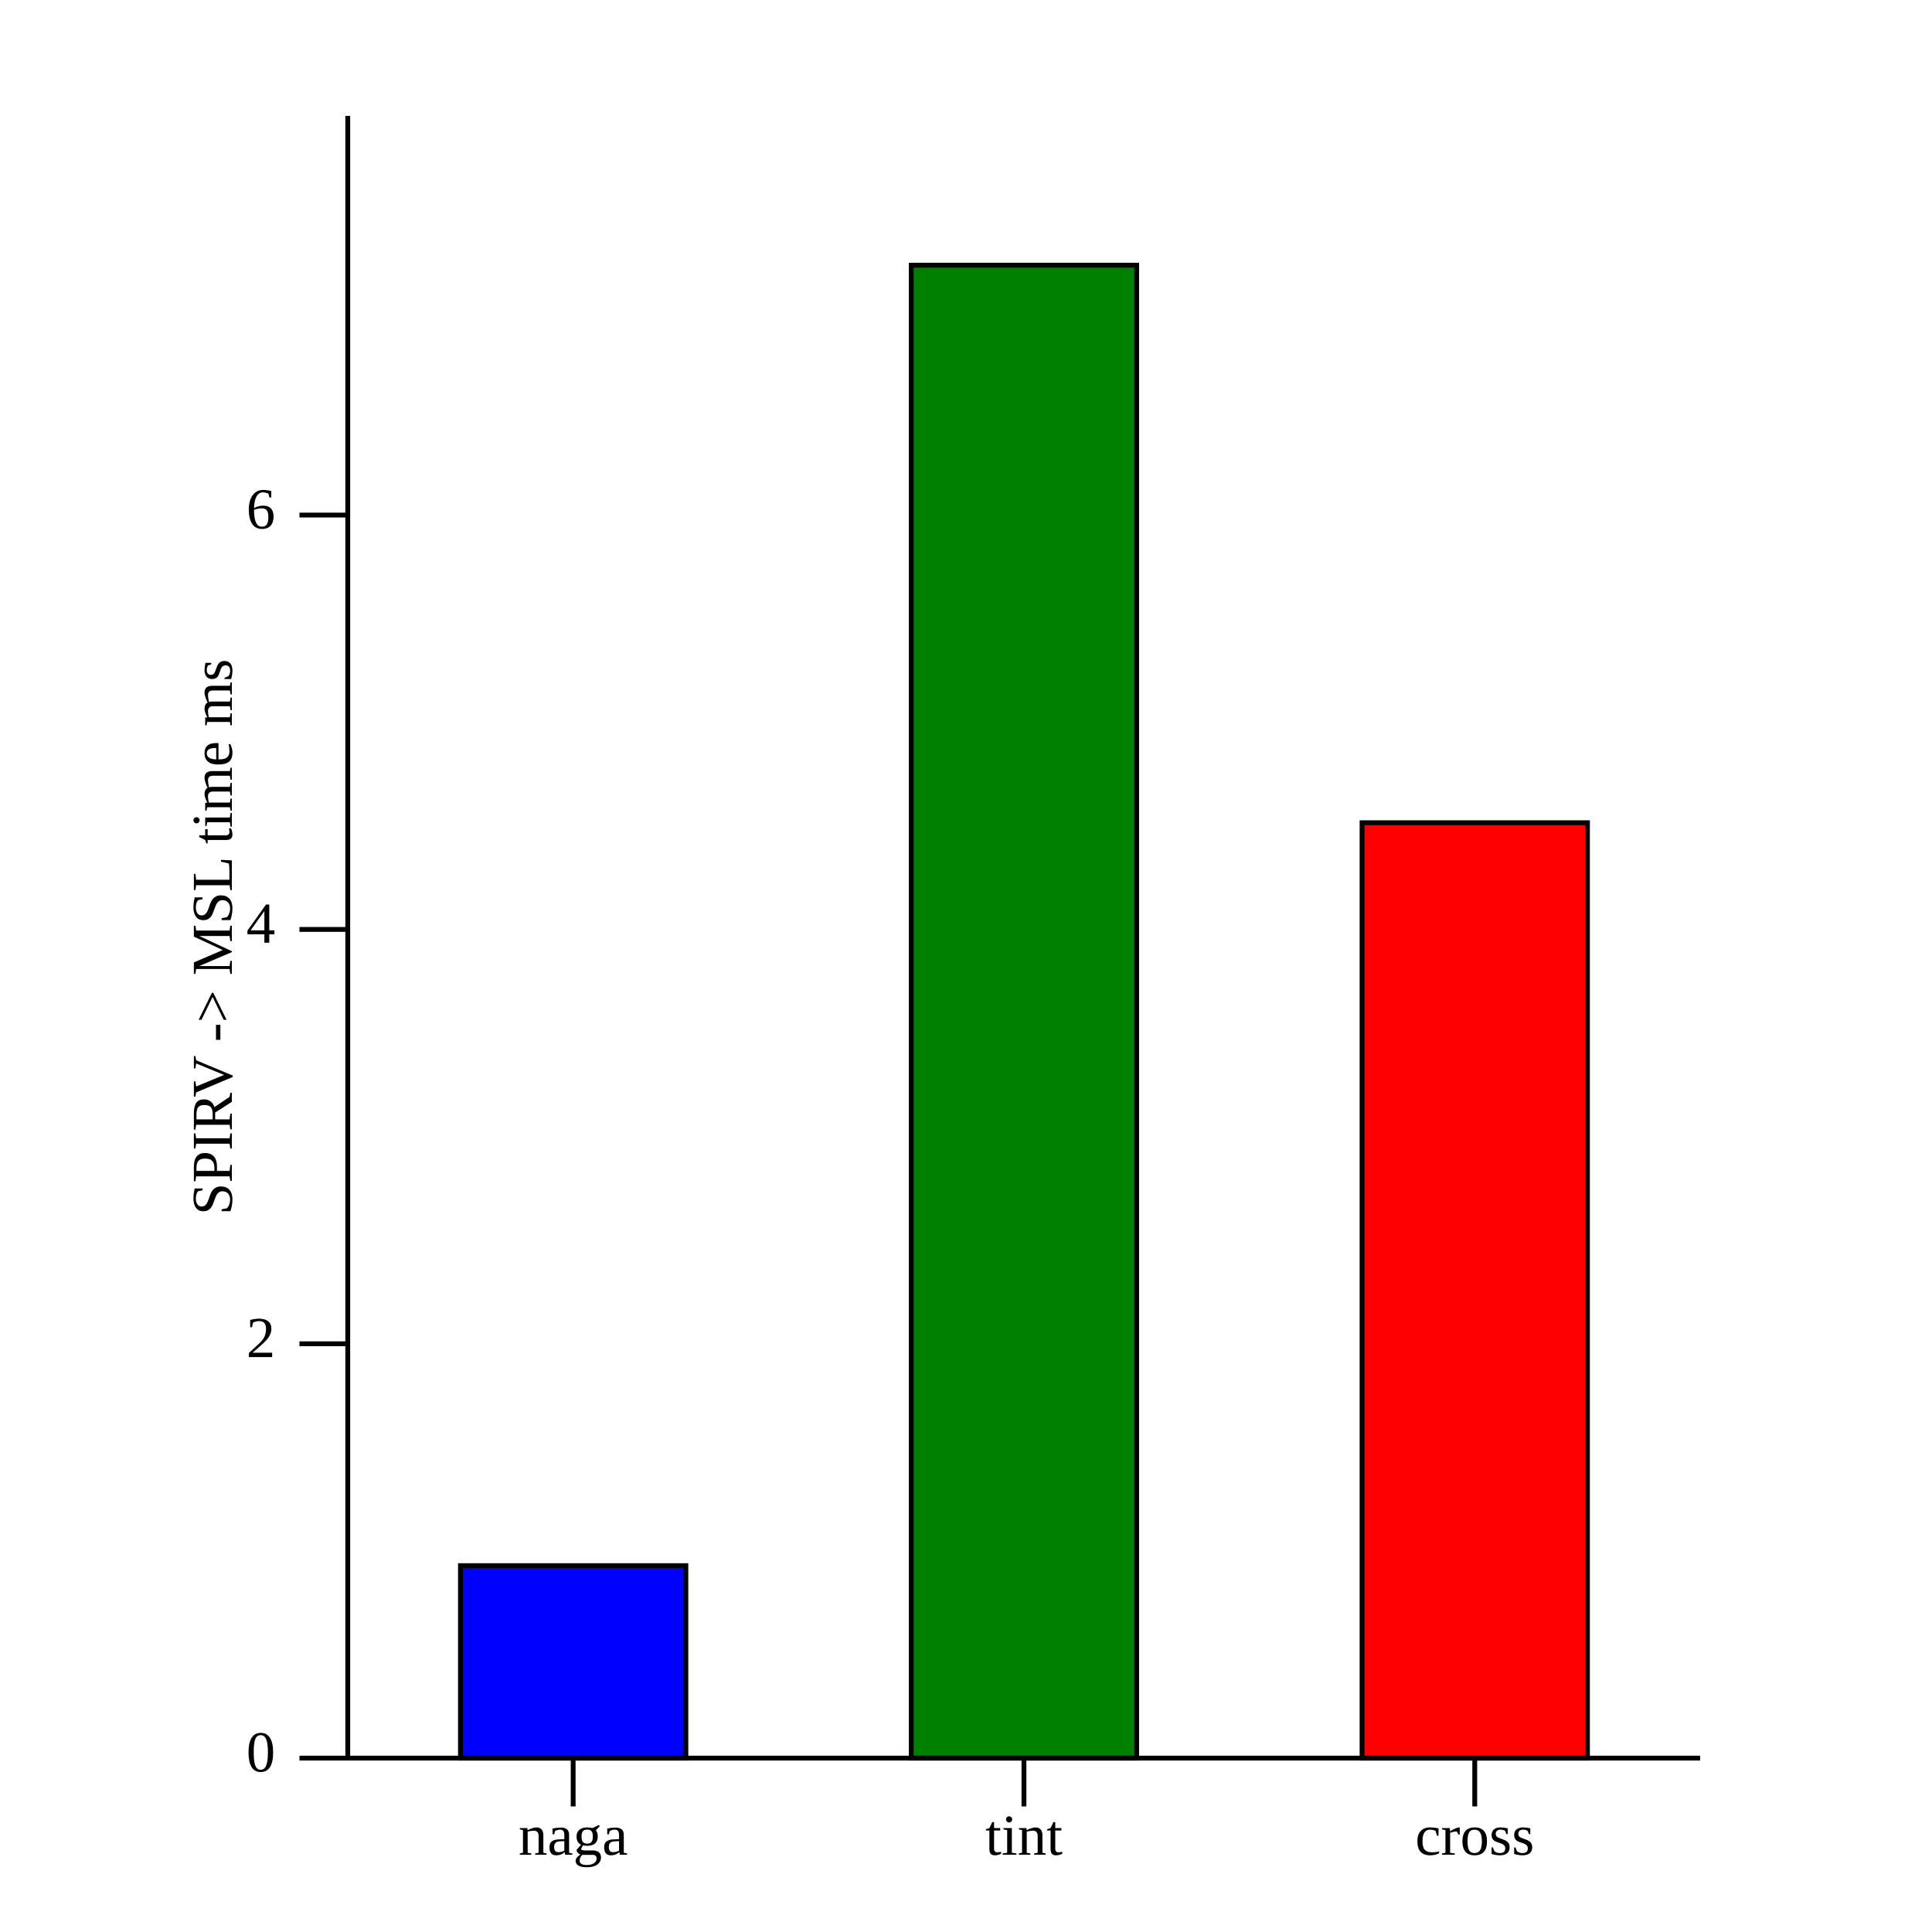
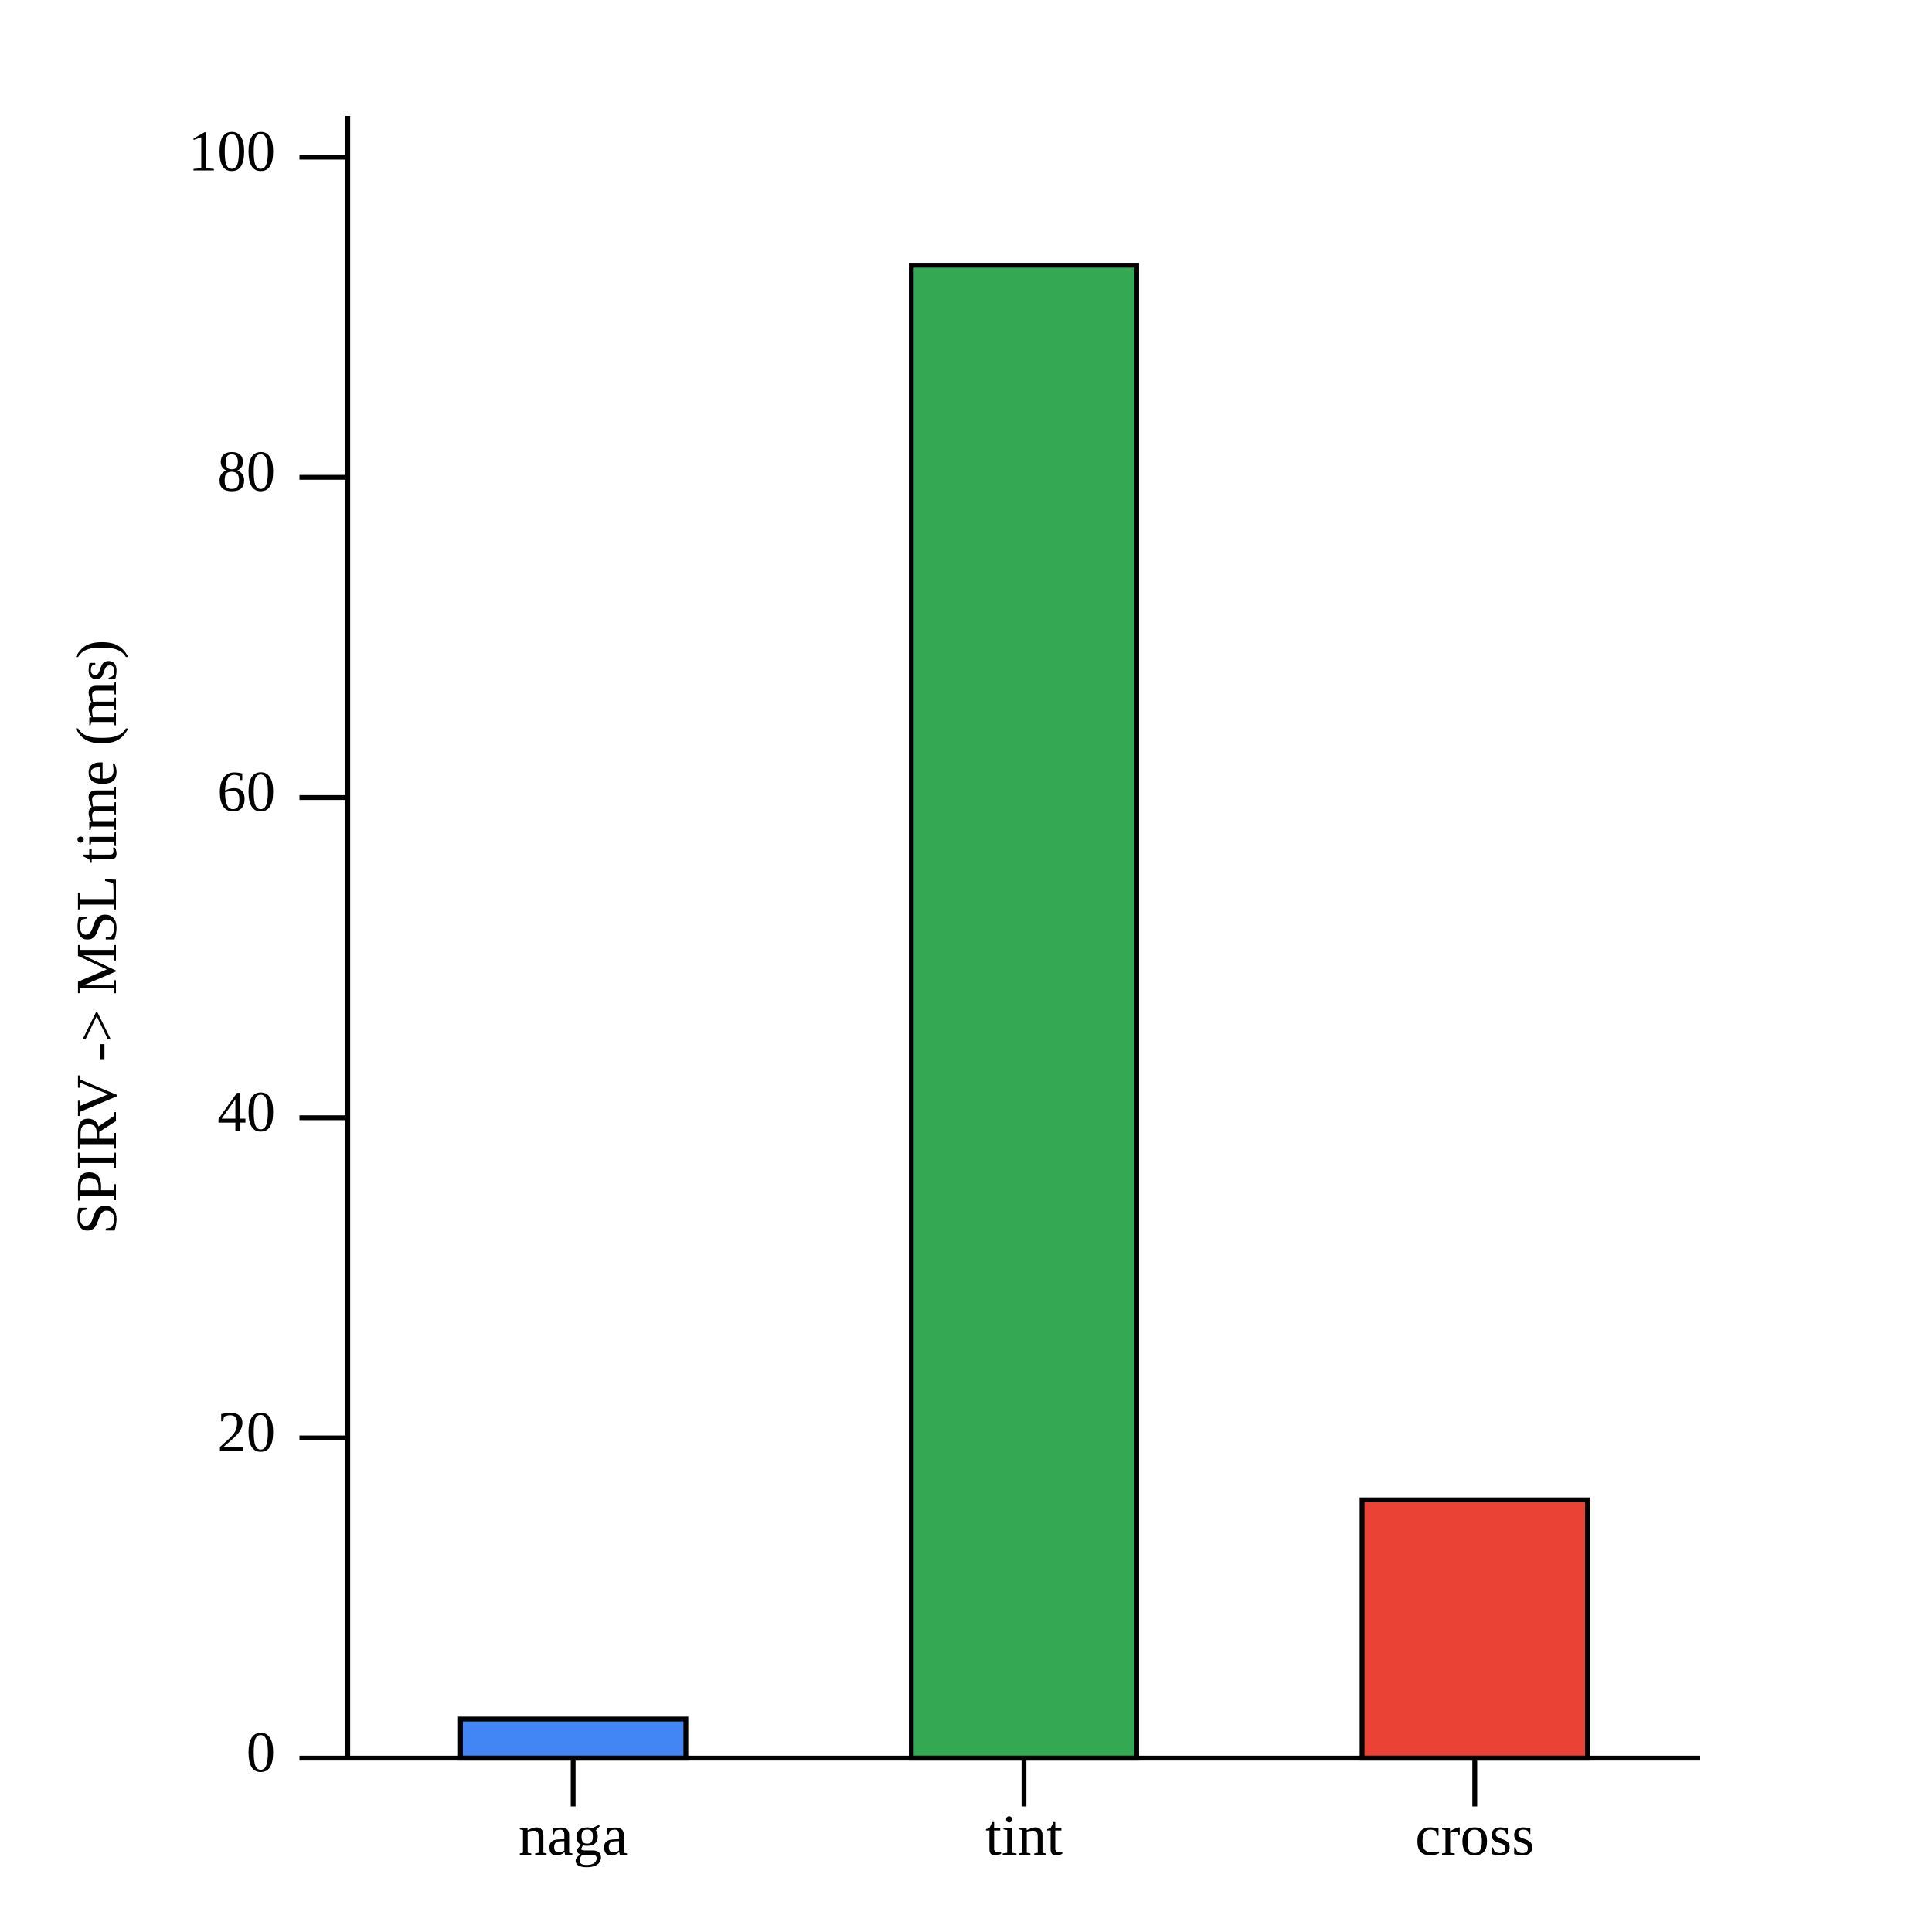
<svg xmlns="http://www.w3.org/2000/svg" viewBox="0 0 400 400">
  <g transform="translate(72, 364)">
    <g>
-       <rect fill="blue" height="39.848" stroke="black" width="46.667" x="23.333" y="-39.848" />
+       <rect fill="#4285F4" height="8.081" stroke="black" width="46.667" x="23.333" y="-8.081" />
    </g>
    <g>
-       <rect fill="green" height="309.091" stroke="black" width="46.667" x="116.667" y="-309.091" />
+       <rect fill="#34A853" height="309.091" stroke="black" width="46.667" x="116.667" y="-309.091" />
    </g>
    <g>
-       <rect fill="red" height="193.664" stroke="black" width="46.667" x="210" y="-193.664" />
+       <rect fill="#EA4335" height="53.469" stroke="black" width="46.667" x="210" y="-53.469" />
    </g>
    <g>
      <g>
        <line stroke="black" stroke-width="1" x1="46.667" x2="46.667" y1="0" y2="10" />
        <line stroke="black" stroke-width="1" x1="140" x2="140" y1="0" y2="10" />
        <line stroke="black" stroke-width="1" x1="233.333" x2="233.333" y1="0" y2="10" />
      </g>
      <line stroke="black" stroke-width="1" x1="0" x2="280" y1="0" y2="0" />
      <g>
        <text font-size="12" text-anchor="middle" x="46.667" y="20">
naga
</text>
        <text font-size="12" text-anchor="middle" x="140" y="20">
tint
</text>
        <text font-size="12" text-anchor="middle" x="233.333" y="20">
cross
</text>
      </g>
      <text font-size="12" text-anchor="middle" x="140" y="30">

</text>
    </g>
    <g>
      <g>
        <line stroke="black" stroke-width="1" x1="0" x2="-10" y1="-0" y2="-0" />
-         <line stroke="black" stroke-width="1" x1="0" x2="-10" y1="-85.787" y2="-85.787" />
-         <line stroke="black" stroke-width="1" x1="0" x2="-10" y1="-171.574" y2="-171.574" />
-         <line stroke="black" stroke-width="1" x1="0" x2="-10" y1="-257.361" y2="-257.361" />
+         <line stroke="black" stroke-width="1" x1="0" x2="-10" y1="-66.293" y2="-66.293" />
+         <line stroke="black" stroke-width="1" x1="0" x2="-10" y1="-132.586" y2="-132.586" />
+         <line stroke="black" stroke-width="1" x1="0" x2="-10" y1="-198.879" y2="-198.879" />
+         <line stroke="black" stroke-width="1" x1="0" x2="-10" y1="-265.172" y2="-265.172" />
+         <line stroke="black" stroke-width="1" x1="0" x2="-10" y1="-331.465" y2="-331.465" />
      </g>
      <line stroke="black" stroke-width="1" x1="0" x2="0" y1="0" y2="-340" />
      <g>
        <text dominant-baseline="middle" font-size="12" text-anchor="end" x="-15" y="-0">
0
</text>
-         <text dominant-baseline="middle" font-size="12" text-anchor="end" x="-15" y="-85.787">
- 2
+         <text dominant-baseline="middle" font-size="12" text-anchor="end" x="-15" y="-66.293">
+ 20
</text>
-         <text dominant-baseline="middle" font-size="12" text-anchor="end" x="-15" y="-171.574">
- 4
+         <text dominant-baseline="middle" font-size="12" text-anchor="end" x="-15" y="-132.586">
+ 40
</text>
-         <text dominant-baseline="middle" font-size="12" text-anchor="end" x="-15" y="-257.361">
- 6
+         <text dominant-baseline="middle" font-size="12" text-anchor="end" x="-15" y="-198.879">
+ 60
+ </text>
+         <text dominant-baseline="middle" font-size="12" text-anchor="end" x="-15" y="-265.172">
+ 80
+ </text>
+         <text dominant-baseline="middle" font-size="12" text-anchor="end" x="-15" y="-331.465">
+ 100
</text>
      </g>
-       <text font-size="12" text-anchor="middle" transform="rotate(-90 -12 -170)" x="-12" y="-182">
- SPIRV -&gt; MSL time ms
+       <text font-size="12" text-anchor="middle" transform="rotate(-90 -36 -170)" x="-36" y="-182">
+ SPIRV -&gt; MSL time (ms)
</text>
    </g>
  </g>
</svg>
